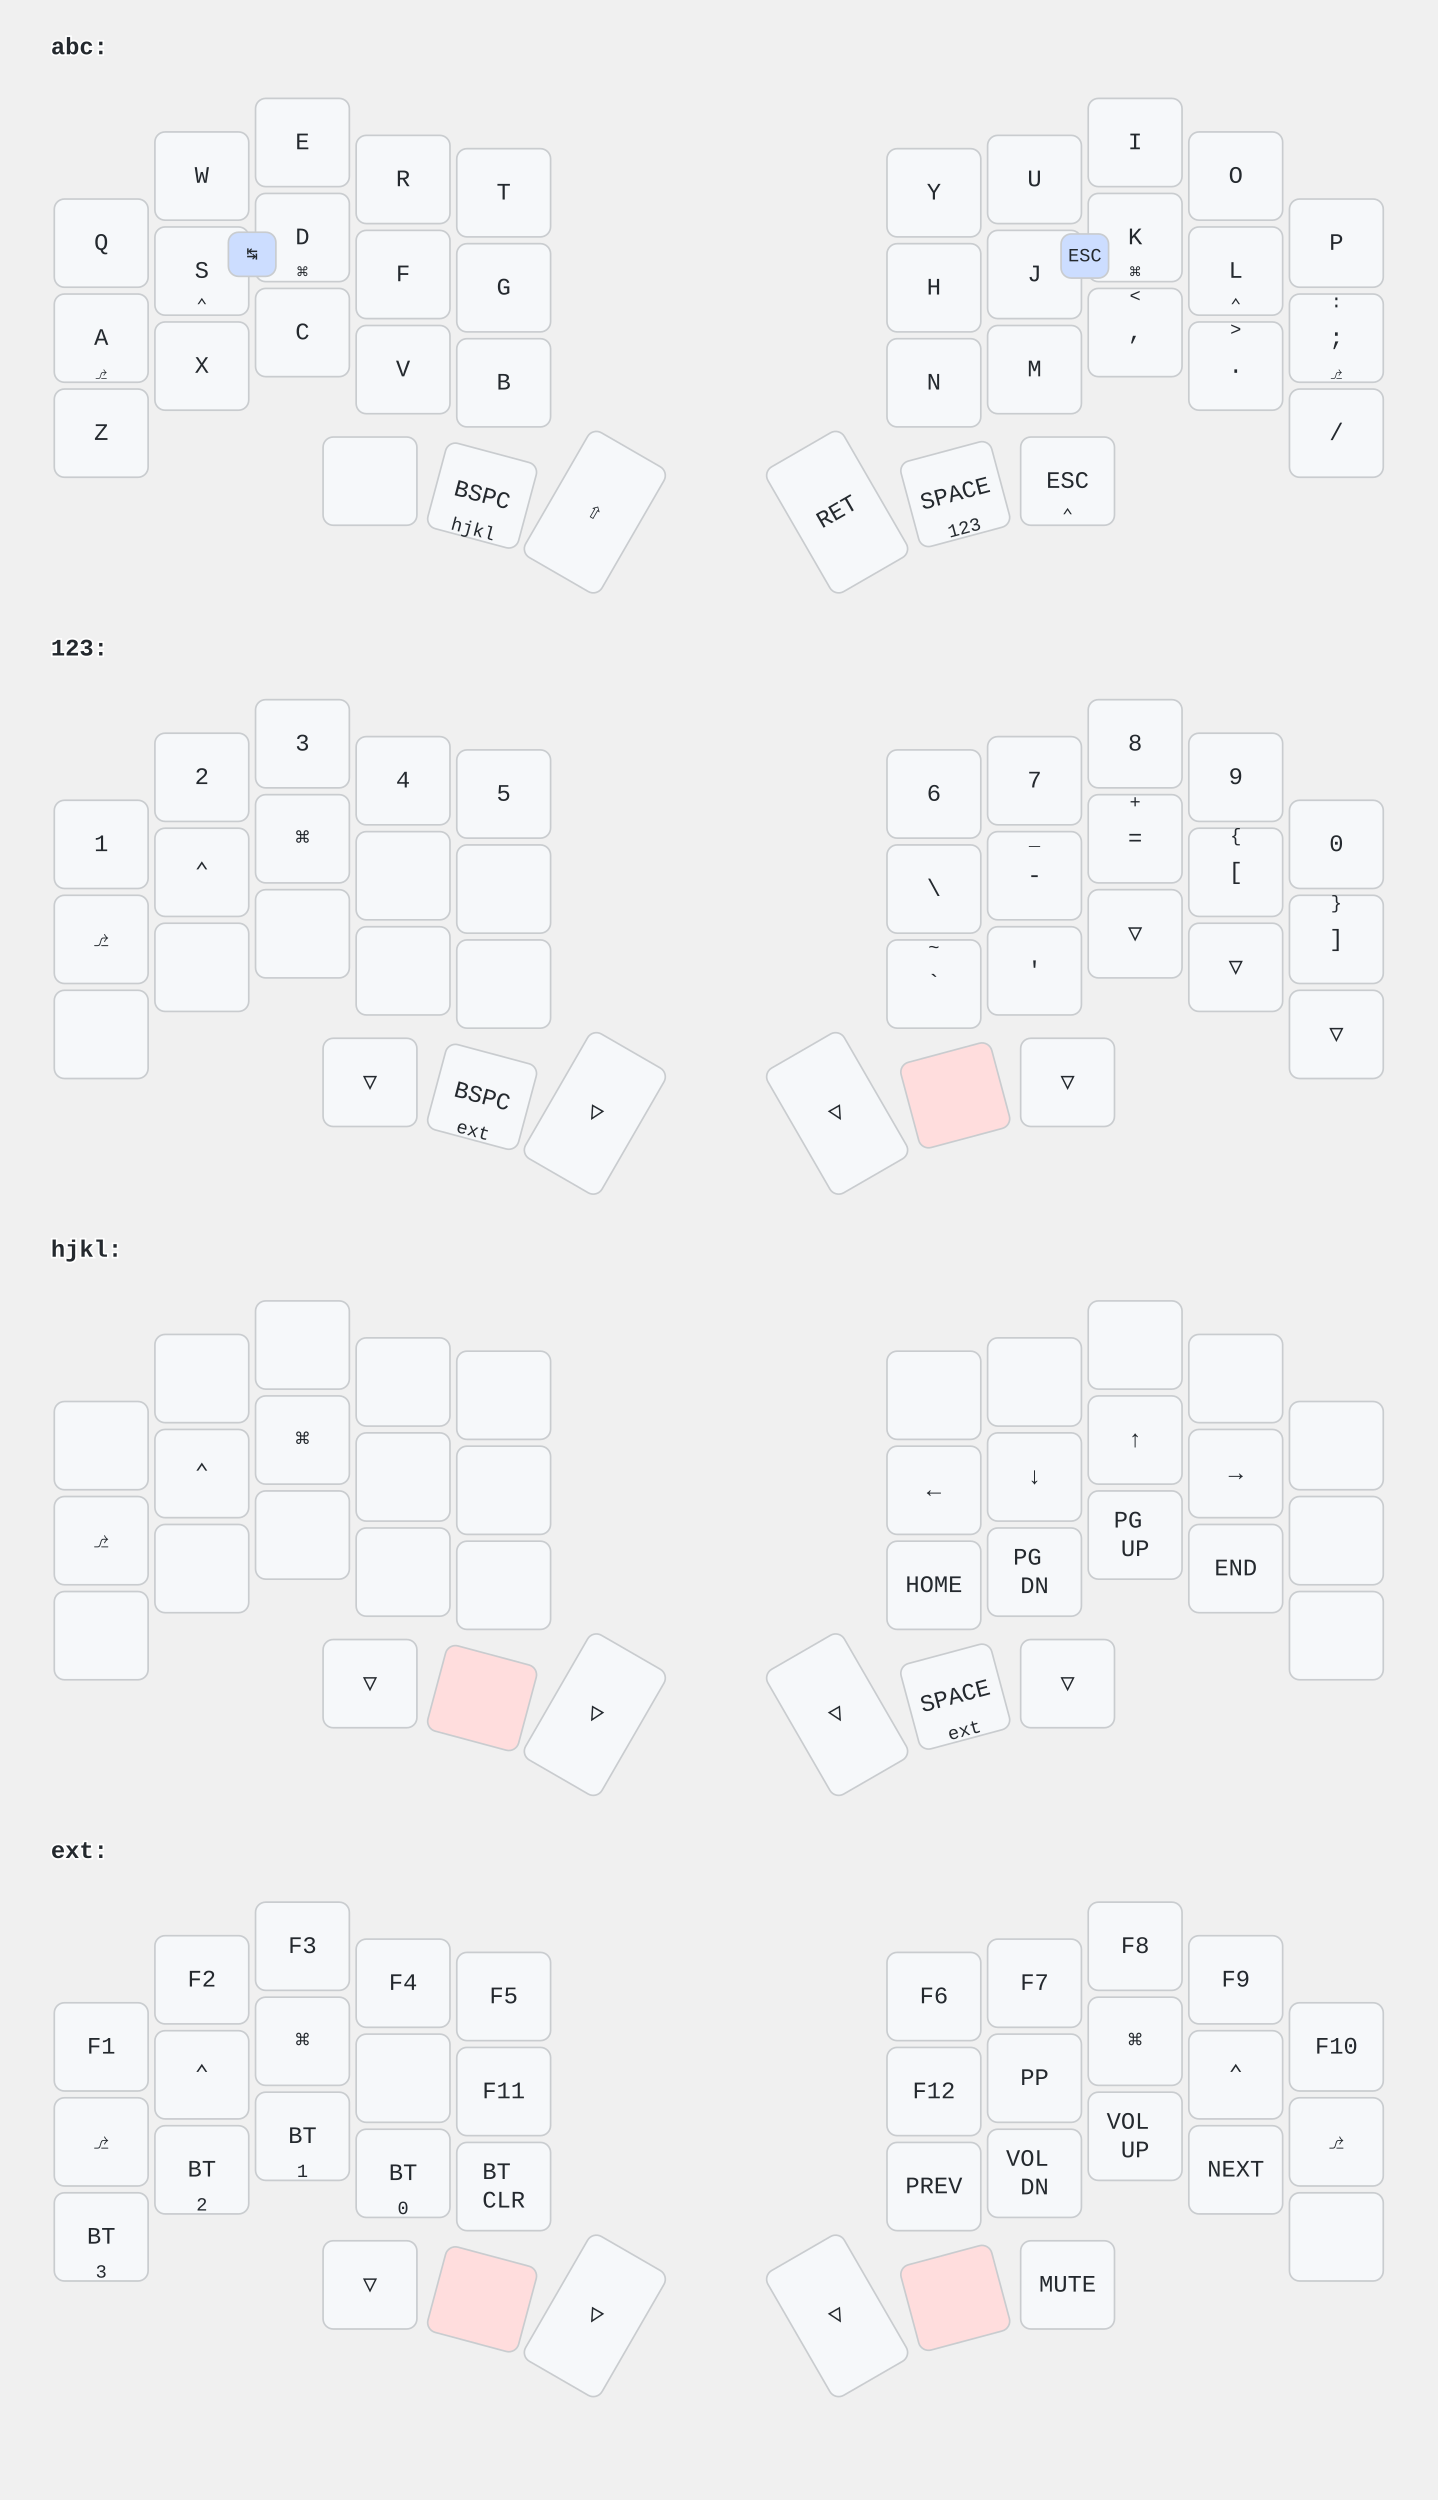
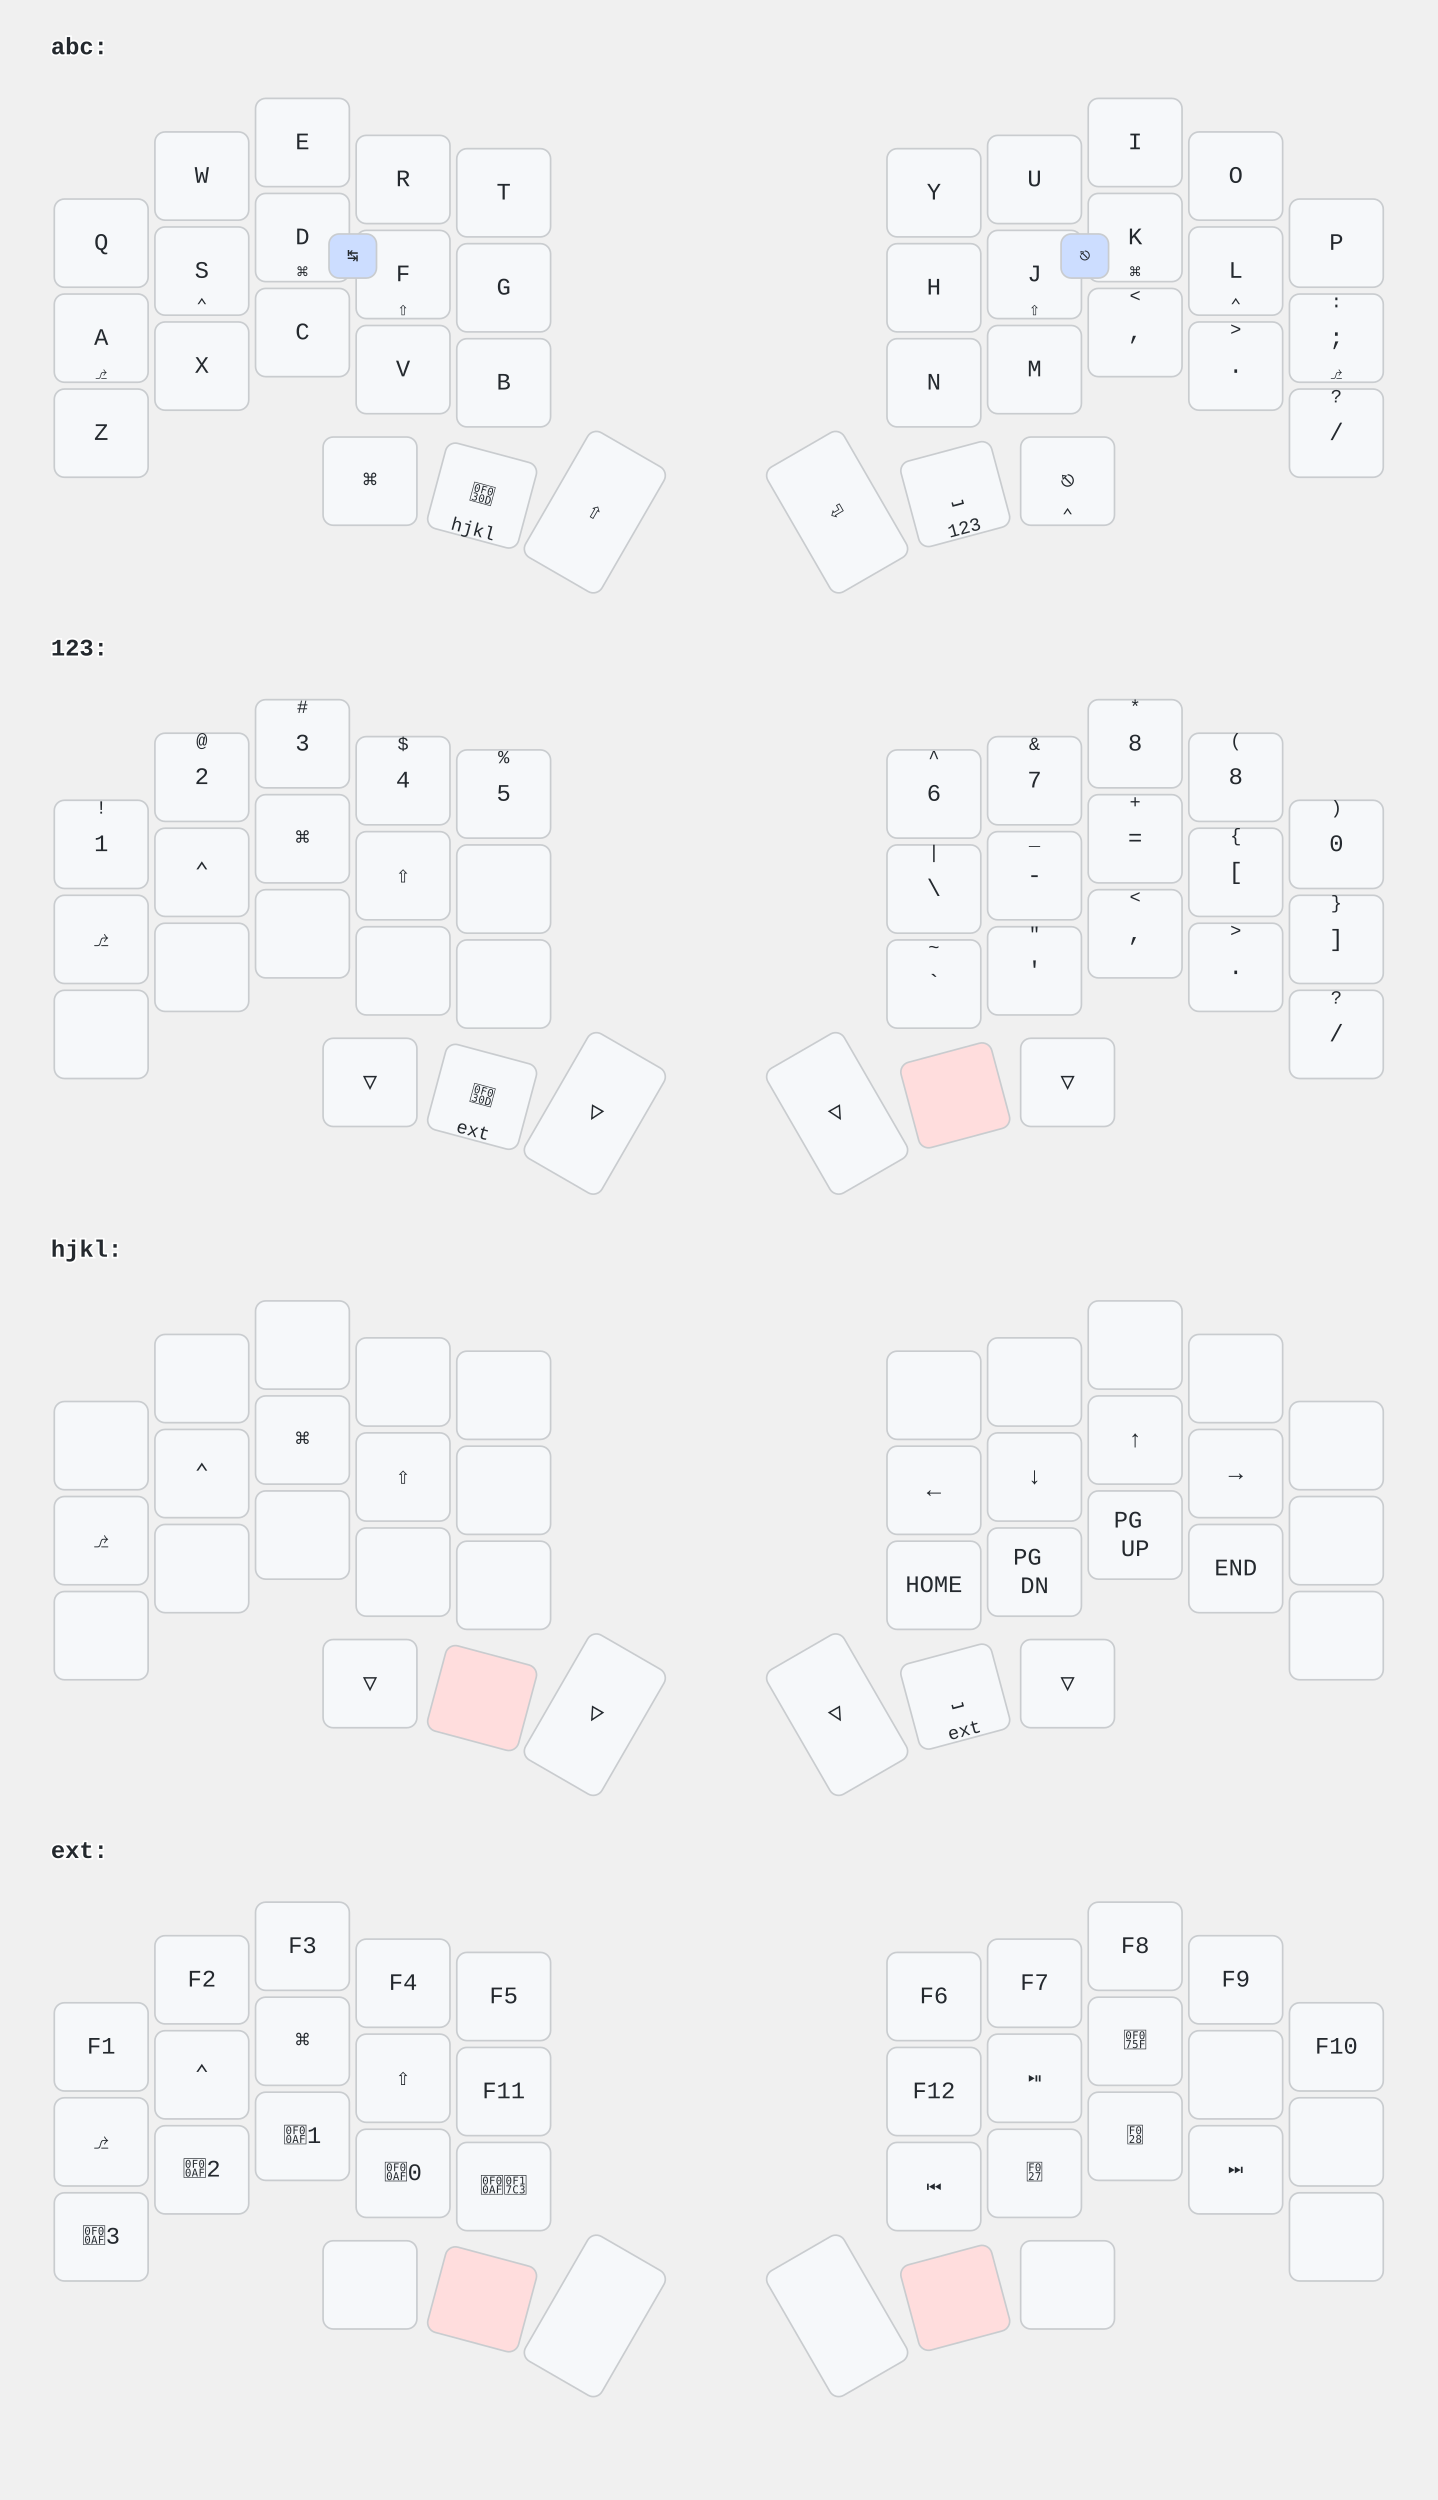
<svg xmlns="http://www.w3.org/2000/svg" width="847.304" height="1473.5" viewBox="0 0 847.304 1473.5" class="keymap">
  <style>/* font and background color specifications */
svg {
-     font-family: SFMono-Regular,Consolas,Liberation Mono,Menlo,monospace;
+     font-family: ComicCode Nerd Font,SFMono-Regular,Consolas,Liberation Mono,Menlo,monospace;
    font-size: 14px;
    font-kerning: normal;
    text-rendering: optimizeLegibility;
    fill: #24292e;
}

/* default key styling */
rect {
    fill: #f6f8fa;
    stroke: #c9cccf;
    stroke-width: 1;
}

/* color accent for combo boxes */
rect.combo {
    fill: #cdf;
}

/* color accent for held keys */
rect.held, rect.combo.held {
    fill: #fdd;
}

/* color accent for ghost (optional) keys */
rect.ghost, rect.combo.ghost {
    fill: #ddd;
}

text {
    text-anchor: middle;
    dominant-baseline: middle;
}

/* styling for layer labels */
text.label {
    font-weight: bold;
    text-anchor: start;
    stroke: white;
    stroke-width: 2;
    paint-order: stroke;
}

/* styling for combo tap, and key hold/shifted label text */
text.combo, text.hold, text.shifted {
    font-size: 11px;
}

text.hold {
    text-anchor: middle;
    dominant-baseline: auto;
}

text.shifted {
    text-anchor: middle;
    dominant-baseline: hanging;
}

/* styling for hold/shifted label text in combo box */
text.combo.hold, text.combo.shifted {
    font-size: 8px;
}

/* styling for combo dendrons */
path {
    stroke-width: 1;
    stroke: gray;
    fill: none;
}
</style>
  <g class="layer-abc">
    <text x="30.0" y="28.0" class="label">abc:</text>
    <rect rx="6.0" ry="6.0" x="32.0" y="117.304" width="55.304" height="52.0" class="key" />
    <text x="59.652" y="143.304" class="tap">Q</text>
    <rect rx="6.0" ry="6.0" x="91.304" y="77.768" width="55.304" height="52.0" class="key" />
    <text x="118.956" y="103.768" class="tap">W</text>
    <rect rx="6.0" ry="6.0" x="150.608" y="58.0" width="55.304" height="52.0" class="key" />
    <text x="178.26" y="84.0" class="tap">E</text>
    <rect rx="6.0" ry="6.0" x="209.912" y="79.784" width="55.304" height="52.0" class="key" />
    <text x="237.564" y="105.784" class="tap">R</text>
    <rect rx="6.0" ry="6.0" x="269.216" y="87.624" width="55.304" height="52.0" class="key" />
    <text x="296.868" y="113.624" class="tap">T</text>
    <rect rx="6.0" ry="6.0" x="522.784" y="87.624" width="55.304" height="52.0" class="key" />
    <text x="550.436" y="113.624" class="tap">Y</text>
    <rect rx="6.0" ry="6.0" x="582.088" y="79.784" width="55.304" height="52.0" class="key" />
    <text x="609.74" y="105.784" class="tap">U</text>
    <rect rx="6.0" ry="6.0" x="641.392" y="58.0" width="55.304" height="52.0" class="key" />
    <text x="669.044" y="84.0" class="tap">I</text>
    <rect rx="6.0" ry="6.0" x="700.696" y="77.768" width="55.304" height="52.0" class="key" />
    <text x="728.348" y="103.768" class="tap">O</text>
    <rect rx="6.0" ry="6.0" x="760.0" y="117.304" width="55.304" height="52.0" class="key" />
    <text x="787.652" y="143.304" class="tap">P</text>
    <rect rx="6.0" ry="6.0" x="32.0" y="173.304" width="55.304" height="52.0" class="key" />
    <text x="59.652" y="199.304" class="tap">A</text>
    <text x="59.652" y="223.304" class="hold">⎇</text>
    <rect rx="6.0" ry="6.0" x="91.304" y="133.768" width="55.304" height="52.0" class="key" />
    <text x="118.956" y="159.768" class="tap">S</text>
    <text x="118.956" y="183.768" class="hold">⌃</text>
    <rect rx="6.0" ry="6.0" x="150.608" y="114.0" width="55.304" height="52.0" class="key" />
    <text x="178.26" y="140.0" class="tap">D</text>
    <text x="178.26" y="164.0" class="hold">⌘</text>
    <rect rx="6.0" ry="6.0" x="209.912" y="135.784" width="55.304" height="52.0" class="key" />
    <text x="237.564" y="161.784" class="tap">F</text>
+     <text x="237.564" y="185.784" class="hold">⇧</text>
    <rect rx="6.0" ry="6.0" x="269.216" y="143.624" width="55.304" height="52.0" class="key" />
    <text x="296.868" y="169.624" class="tap">G</text>
    <rect rx="6.0" ry="6.0" x="522.784" y="143.624" width="55.304" height="52.0" class="key" />
    <text x="550.436" y="169.624" class="tap">H</text>
    <rect rx="6.0" ry="6.0" x="582.088" y="135.784" width="55.304" height="52.0" class="key" />
    <text x="609.74" y="161.784" class="tap">J</text>
+     <text x="609.74" y="185.784" class="hold">⇧</text>
    <rect rx="6.0" ry="6.0" x="641.392" y="114.0" width="55.304" height="52.0" class="key" />
    <text x="669.044" y="140.0" class="tap">K</text>
    <text x="669.044" y="164.0" class="hold">⌘</text>
    <rect rx="6.0" ry="6.0" x="700.696" y="133.768" width="55.304" height="52.0" class="key" />
    <text x="728.348" y="159.768" class="tap">L</text>
    <text x="728.348" y="183.768" class="hold">⌃</text>
    <rect rx="6.0" ry="6.0" x="760.0" y="173.304" width="55.304" height="52.0" class="key" />
    <text x="787.652" y="199.304" class="tap">;</text>
    <text x="787.652" y="223.304" class="hold">⎇</text>
    <text x="787.652" y="175.304" class="shifted">:</text>
    <rect rx="6.0" ry="6.0" x="32.0" y="229.304" width="55.304" height="52.0" class="key" />
    <text x="59.652" y="255.304" class="tap">Z</text>
    <rect rx="6.0" ry="6.0" x="91.304" y="189.768" width="55.304" height="52.0" class="key" />
    <text x="118.956" y="215.768" class="tap">X</text>
    <rect rx="6.0" ry="6.0" x="150.608" y="170.0" width="55.304" height="52.0" class="key" />
    <text x="178.26" y="196.0" class="tap">C</text>
    <rect rx="6.0" ry="6.0" x="209.912" y="191.84" width="55.304" height="52.0" class="key" />
    <text x="237.564" y="217.84" class="tap">V</text>
    <rect rx="6.0" ry="6.0" x="269.216" y="199.624" width="55.304" height="52.0" class="key" />
    <text x="296.868" y="225.624" class="tap">B</text>
    <rect rx="6.0" ry="6.0" x="522.784" y="199.624" width="55.304" height="52.0" class="key" />
    <text x="550.436" y="225.624" class="tap">N</text>
    <rect rx="6.0" ry="6.0" x="582.088" y="191.84" width="55.304" height="52.0" class="key" />
    <text x="609.74" y="217.84" class="tap">M</text>
    <rect rx="6.0" ry="6.0" x="641.392" y="170.0" width="55.304" height="52.0" class="key" />
    <text x="669.044" y="196.0" class="tap">,</text>
    <text x="669.044" y="172.0" class="shifted">&lt;</text>
    <rect rx="6.0" ry="6.0" x="700.696" y="189.768" width="55.304" height="52.0" class="key" />
    <text x="728.348" y="215.768" class="tap">.</text>
    <text x="728.348" y="191.768" class="shifted">&gt;</text>
    <rect rx="6.0" ry="6.0" x="760.0" y="229.304" width="55.304" height="52.0" class="key" />
    <text x="787.652" y="255.304" class="tap">/</text>
+     <text x="787.652" y="231.304" class="shifted">?</text>
    <rect rx="6.0" ry="6.0" x="190.424" y="257.584" width="55.304" height="52.0" class="key" />
+     <text x="218.076" y="283.584" class="tap">⌘</text>
    <g transform="rotate(15.0, 284.157, 292.0888)">
      <rect rx="6.0" ry="6.0" x="256.505" y="266.089" width="55.304" height="52.0" class="key" />
-       <text x="284.157" y="292.089" class="tap">BSPC</text>
+       <text x="284.157" y="292.089" class="tap">󰌍</text>
      <text x="284.157" y="316.089" class="hold">hjkl</text>
    </g>
    <g transform="rotate(30.0, 350.5936, 301.868)">
      <rect rx="6.0" ry="6.0" x="324.594" y="259.404" width="52.0" height="84.928" class="key" />
      <text x="350.594" y="301.868" class="tap">⇧</text>
    </g>
    <g transform="rotate(-30.0, 493.4064, 301.868)">
      <rect rx="6.0" ry="6.0" x="467.406" y="259.404" width="52.0" height="84.928" class="key" />
-       <text x="493.406" y="301.868" class="tap">RET</text>
+       <text x="493.406" y="301.868" class="tap">⏎</text>
    </g>
    <g transform="rotate(-15.0, 563.0345, 291.2336)">
      <rect rx="6.0" ry="6.0" x="535.382" y="265.234" width="55.304" height="52.0" class="key" />
-       <text x="563.034" y="291.234" class="tap">SPACE</text>
+       <text x="563.034" y="291.234" class="tap">⎵</text>
      <text x="563.034" y="315.234" class="hold">123</text>
    </g>
    <rect rx="6.0" ry="6.0" x="601.576" y="257.584" width="55.304" height="52.0" class="key" />
-     <text x="629.228" y="283.584" class="tap">ESC</text>
+     <text x="629.228" y="283.584" class="tap">⎋</text>
    <text x="629.228" y="307.584" class="hold">⌃</text>
    <rect rx="6.0" ry="6.0" x="625.392" y="137.892" width="28.0" height="26.0" class="combo" />
-     <text x="639.392" y="150.892" class="combo tap">ESC</text>
-     <rect rx="6.0" ry="6.0" x="134.608" y="136.884" width="28.0" height="26.0" class="combo" />
-     <text x="148.608" y="149.884" class="combo tap">↹</text>
+     <text x="639.392" y="150.892" class="combo tap">⎋</text>
+     <rect rx="6.0" ry="6.0" x="193.912" y="137.892" width="28.0" height="26.0" class="combo" />
+     <text x="207.912" y="150.892" class="combo tap">↹</text>
  </g>
  <g class="layer-123">
    <text x="30.0" y="382.375" class="label">123:</text>
    <rect rx="6.0" ry="6.0" x="32.0" y="471.679" width="55.304" height="52.0" class="key" />
    <text x="59.652" y="497.679" class="tap">1</text>
+     <text x="59.652" y="473.679" class="shifted">!</text>
    <rect rx="6.0" ry="6.0" x="91.304" y="432.143" width="55.304" height="52.0" class="key" />
    <text x="118.956" y="458.143" class="tap">2</text>
+     <text x="118.956" y="434.143" class="shifted">@</text>
    <rect rx="6.0" ry="6.0" x="150.608" y="412.375" width="55.304" height="52.0" class="key" />
    <text x="178.26" y="438.375" class="tap">3</text>
+     <text x="178.26" y="414.375" class="shifted">#</text>
    <rect rx="6.0" ry="6.0" x="209.912" y="434.159" width="55.304" height="52.0" class="key" />
    <text x="237.564" y="460.159" class="tap">4</text>
+     <text x="237.564" y="436.159" class="shifted">$</text>
    <rect rx="6.0" ry="6.0" x="269.216" y="441.999" width="55.304" height="52.0" class="key" />
    <text x="296.868" y="467.999" class="tap">5</text>
+     <text x="296.868" y="443.999" class="shifted">%</text>
    <rect rx="6.0" ry="6.0" x="522.784" y="441.999" width="55.304" height="52.0" class="key" />
    <text x="550.436" y="467.999" class="tap">6</text>
+     <text x="550.436" y="443.999" class="shifted">^</text>
    <rect rx="6.0" ry="6.0" x="582.088" y="434.159" width="55.304" height="52.0" class="key" />
    <text x="609.74" y="460.159" class="tap">7</text>
+     <text x="609.74" y="436.159" class="shifted">&amp;</text>
    <rect rx="6.0" ry="6.0" x="641.392" y="412.375" width="55.304" height="52.0" class="key" />
    <text x="669.044" y="438.375" class="tap">8</text>
+     <text x="669.044" y="414.375" class="shifted">*</text>
    <rect rx="6.0" ry="6.0" x="700.696" y="432.143" width="55.304" height="52.0" class="key" />
-     <text x="728.348" y="458.143" class="tap">9</text>
+     <text x="728.348" y="458.143" class="tap">8</text>
+     <text x="728.348" y="434.143" class="shifted">(</text>
    <rect rx="6.0" ry="6.0" x="760.0" y="471.679" width="55.304" height="52.0" class="key" />
    <text x="787.652" y="497.679" class="tap">0</text>
+     <text x="787.652" y="473.679" class="shifted">)</text>
    <rect rx="6.0" ry="6.0" x="32.0" y="527.679" width="55.304" height="52.0" class="key" />
    <text x="59.652" y="553.679" class="tap">⎇</text>
    <rect rx="6.0" ry="6.0" x="91.304" y="488.143" width="55.304" height="52.0" class="key" />
    <text x="118.956" y="514.143" class="tap">⌃</text>
    <rect rx="6.0" ry="6.0" x="150.608" y="468.375" width="55.304" height="52.0" class="key" />
    <text x="178.26" y="494.375" class="tap">⌘</text>
    <rect rx="6.0" ry="6.0" x="209.912" y="490.159" width="55.304" height="52.0" class="key" />
+     <text x="237.564" y="516.159" class="tap">⇧</text>
    <rect rx="6.0" ry="6.0" x="269.216" y="497.999" width="55.304" height="52.0" class="key" />
    <rect rx="6.0" ry="6.0" x="522.784" y="497.999" width="55.304" height="52.0" class="key" />
    <text x="550.436" y="523.999" class="tap">\</text>
+     <text x="550.436" y="499.999" class="shifted">|</text>
    <rect rx="6.0" ry="6.0" x="582.088" y="490.159" width="55.304" height="52.0" class="key" />
    <text x="609.74" y="516.159" class="tap">-</text>
    <text x="609.74" y="492.159" class="shifted">_</text>
    <rect rx="6.0" ry="6.0" x="641.392" y="468.375" width="55.304" height="52.0" class="key" />
    <text x="669.044" y="494.375" class="tap">=</text>
    <text x="669.044" y="470.375" class="shifted">+</text>
    <rect rx="6.0" ry="6.0" x="700.696" y="488.143" width="55.304" height="52.0" class="key" />
    <text x="728.348" y="514.143" class="tap">[</text>
    <text x="728.348" y="490.143" class="shifted">{</text>
    <rect rx="6.0" ry="6.0" x="760.0" y="527.679" width="55.304" height="52.0" class="key" />
    <text x="787.652" y="553.679" class="tap">]</text>
    <text x="787.652" y="529.679" class="shifted">}</text>
    <rect rx="6.0" ry="6.0" x="32.0" y="583.679" width="55.304" height="52.0" class="key" />
    <rect rx="6.0" ry="6.0" x="91.304" y="544.143" width="55.304" height="52.0" class="key" />
    <rect rx="6.0" ry="6.0" x="150.608" y="524.375" width="55.304" height="52.0" class="key" />
    <rect rx="6.0" ry="6.0" x="209.912" y="546.215" width="55.304" height="52.0" class="key" />
    <rect rx="6.0" ry="6.0" x="269.216" y="553.999" width="55.304" height="52.0" class="key" />
    <rect rx="6.0" ry="6.0" x="522.784" y="553.999" width="55.304" height="52.0" class="key" />
    <text x="550.436" y="579.999" class="tap">`</text>
    <text x="550.436" y="555.999" class="shifted">~</text>
    <rect rx="6.0" ry="6.0" x="582.088" y="546.215" width="55.304" height="52.0" class="key" />
    <text x="609.74" y="572.215" class="tap">'</text>
-     <rect rx="6.0" ry="6.0" x="641.392" y="524.375" width="55.304" height="52.0" class="trans key" />
-     <text x="669.044" y="550.375" class="trans tap">▽</text>
-     <rect rx="6.0" ry="6.0" x="700.696" y="544.143" width="55.304" height="52.0" class="trans key" />
-     <text x="728.348" y="570.143" class="trans tap">▽</text>
-     <rect rx="6.0" ry="6.0" x="760.0" y="583.679" width="55.304" height="52.0" class="trans key" />
-     <text x="787.652" y="609.679" class="trans tap">▽</text>
+     <text x="609.74" y="548.215" class="shifted">"</text>
+     <rect rx="6.0" ry="6.0" x="641.392" y="524.375" width="55.304" height="52.0" class="key" />
+     <text x="669.044" y="550.375" class="tap">,</text>
+     <text x="669.044" y="526.375" class="shifted">&lt;</text>
+     <rect rx="6.0" ry="6.0" x="700.696" y="544.143" width="55.304" height="52.0" class="key" />
+     <text x="728.348" y="570.143" class="tap">.</text>
+     <text x="728.348" y="546.143" class="shifted">&gt;</text>
+     <rect rx="6.0" ry="6.0" x="760.0" y="583.679" width="55.304" height="52.0" class="key" />
+     <text x="787.652" y="609.679" class="tap">/</text>
+     <text x="787.652" y="585.679" class="shifted">?</text>
    <rect rx="6.0" ry="6.0" x="190.424" y="611.959" width="55.304" height="52.0" class="trans key" />
    <text x="218.076" y="637.959" class="trans tap">▽</text>
    <g transform="rotate(15.0, 284.157, 646.4637)">
      <rect rx="6.0" ry="6.0" x="256.505" y="620.464" width="55.304" height="52.0" class="key" />
-       <text x="284.157" y="646.464" class="tap">BSPC</text>
+       <text x="284.157" y="646.464" class="tap">󰌍</text>
      <text x="284.157" y="670.464" class="hold">ext</text>
    </g>
    <g transform="rotate(30.0, 350.5936, 656.243)">
      <rect rx="6.0" ry="6.0" x="324.594" y="613.779" width="52.0" height="84.928" class="trans key" />
      <text x="350.594" y="656.243" class="trans tap">▽</text>
    </g>
    <g transform="rotate(-30.0, 493.4064, 656.243)">
      <rect rx="6.0" ry="6.0" x="467.406" y="613.779" width="52.0" height="84.928" class="trans key" />
      <text x="493.406" y="656.243" class="trans tap">▽</text>
    </g>
    <g transform="rotate(-15.0, 563.0345, 645.6086)">
      <rect rx="6.0" ry="6.0" x="535.382" y="619.609" width="55.304" height="52.0" class="held key" />
    </g>
    <rect rx="6.0" ry="6.0" x="601.576" y="611.959" width="55.304" height="52.0" class="trans key" />
    <text x="629.228" y="637.959" class="trans tap">▽</text>
  </g>
  <g class="layer-hjkl">
    <text x="30.0" y="736.75" class="label">hjkl:</text>
    <rect rx="6.0" ry="6.0" x="32.0" y="826.054" width="55.304" height="52.0" class="key" />
    <rect rx="6.0" ry="6.0" x="91.304" y="786.518" width="55.304" height="52.0" class="key" />
    <rect rx="6.0" ry="6.0" x="150.608" y="766.75" width="55.304" height="52.0" class="key" />
    <rect rx="6.0" ry="6.0" x="209.912" y="788.534" width="55.304" height="52.0" class="key" />
    <rect rx="6.0" ry="6.0" x="269.216" y="796.374" width="55.304" height="52.0" class="key" />
    <rect rx="6.0" ry="6.0" x="522.784" y="796.374" width="55.304" height="52.0" class="key" />
    <rect rx="6.0" ry="6.0" x="582.088" y="788.534" width="55.304" height="52.0" class="key" />
    <rect rx="6.0" ry="6.0" x="641.392" y="766.75" width="55.304" height="52.0" class="key" />
    <rect rx="6.0" ry="6.0" x="700.696" y="786.518" width="55.304" height="52.0" class="key" />
    <rect rx="6.0" ry="6.0" x="760.0" y="826.054" width="55.304" height="52.0" class="key" />
    <rect rx="6.0" ry="6.0" x="32.0" y="882.054" width="55.304" height="52.0" class="key" />
    <text x="59.652" y="908.054" class="tap">⎇</text>
    <rect rx="6.0" ry="6.0" x="91.304" y="842.518" width="55.304" height="52.0" class="key" />
    <text x="118.956" y="868.518" class="tap">⌃</text>
    <rect rx="6.0" ry="6.0" x="150.608" y="822.75" width="55.304" height="52.0" class="key" />
    <text x="178.26" y="848.75" class="tap">⌘</text>
    <rect rx="6.0" ry="6.0" x="209.912" y="844.534" width="55.304" height="52.0" class="key" />
+     <text x="237.564" y="870.534" class="tap">⇧</text>
    <rect rx="6.0" ry="6.0" x="269.216" y="852.374" width="55.304" height="52.0" class="key" />
    <rect rx="6.0" ry="6.0" x="522.784" y="852.374" width="55.304" height="52.0" class="key" />
    <text x="550.436" y="878.374" class="tap">←</text>
    <rect rx="6.0" ry="6.0" x="582.088" y="844.534" width="55.304" height="52.0" class="key" />
    <text x="609.74" y="870.534" class="tap">↓</text>
    <rect rx="6.0" ry="6.0" x="641.392" y="822.75" width="55.304" height="52.0" class="key" />
    <text x="669.044" y="848.75" class="tap">↑</text>
    <rect rx="6.0" ry="6.0" x="700.696" y="842.518" width="55.304" height="52.0" class="key" />
    <text x="728.348" y="868.518" class="tap">→</text>
    <rect rx="6.0" ry="6.0" x="760.0" y="882.054" width="55.304" height="52.0" class="key" />
    <rect rx="6.0" ry="6.0" x="32.0" y="938.054" width="55.304" height="52.0" class="key" />
    <rect rx="6.0" ry="6.0" x="91.304" y="898.518" width="55.304" height="52.0" class="key" />
    <rect rx="6.0" ry="6.0" x="150.608" y="878.75" width="55.304" height="52.0" class="key" />
    <rect rx="6.0" ry="6.0" x="209.912" y="900.59" width="55.304" height="52.0" class="key" />
    <rect rx="6.0" ry="6.0" x="269.216" y="908.374" width="55.304" height="52.0" class="key" />
    <rect rx="6.0" ry="6.0" x="522.784" y="908.374" width="55.304" height="52.0" class="key" />
    <text x="550.436" y="934.374" class="tap">HOME</text>
    <rect rx="6.0" ry="6.0" x="582.088" y="900.59" width="55.304" height="52.0" class="key" />
    <text x="609.74" y="926.59" class="tap">
      <tspan x="609.74" dy="-0.6em">PG</tspan>
      <tspan x="609.74" dy="1.2em">DN</tspan>
    </text>
    <rect rx="6.0" ry="6.0" x="641.392" y="878.75" width="55.304" height="52.0" class="key" />
    <text x="669.044" y="904.75" class="tap">
      <tspan x="669.044" dy="-0.6em">PG</tspan>
      <tspan x="669.044" dy="1.2em">UP</tspan>
    </text>
    <rect rx="6.0" ry="6.0" x="700.696" y="898.518" width="55.304" height="52.0" class="key" />
    <text x="728.348" y="924.518" class="tap">END</text>
    <rect rx="6.0" ry="6.0" x="760.0" y="938.054" width="55.304" height="52.0" class="key" />
    <rect rx="6.0" ry="6.0" x="190.424" y="966.334" width="55.304" height="52.0" class="trans key" />
    <text x="218.076" y="992.334" class="trans tap">▽</text>
    <g transform="rotate(15.0, 284.157, 1000.839)">
      <rect rx="6.0" ry="6.0" x="256.505" y="974.839" width="55.304" height="52.0" class="held key" />
    </g>
    <g transform="rotate(30.0, 350.5936, 1010.618)">
      <rect rx="6.0" ry="6.0" x="324.594" y="968.154" width="52.0" height="84.928" class="trans key" />
      <text x="350.594" y="1010.618" class="trans tap">▽</text>
    </g>
    <g transform="rotate(-30.0, 493.4064, 1010.618)">
      <rect rx="6.0" ry="6.0" x="467.406" y="968.154" width="52.0" height="84.928" class="trans key" />
      <text x="493.406" y="1010.618" class="trans tap">▽</text>
    </g>
    <g transform="rotate(-15.0, 563.0345, 999.9835)">
      <rect rx="6.0" ry="6.0" x="535.382" y="973.984" width="55.304" height="52.0" class="key" />
-       <text x="563.034" y="999.984" class="tap">SPACE</text>
+       <text x="563.034" y="999.984" class="tap">⎵</text>
      <text x="563.034" y="1023.984" class="hold">ext</text>
    </g>
    <rect rx="6.0" ry="6.0" x="601.576" y="966.334" width="55.304" height="52.0" class="trans key" />
    <text x="629.228" y="992.334" class="trans tap">▽</text>
  </g>
  <g class="layer-ext">
    <text x="30.0" y="1091.125" class="label">ext:</text>
    <rect rx="6.0" ry="6.0" x="32.0" y="1180.429" width="55.304" height="52.0" class="key" />
    <text x="59.652" y="1206.429" class="tap">F1</text>
    <rect rx="6.0" ry="6.0" x="91.304" y="1140.893" width="55.304" height="52.0" class="key" />
    <text x="118.956" y="1166.893" class="tap">F2</text>
    <rect rx="6.0" ry="6.0" x="150.608" y="1121.125" width="55.304" height="52.0" class="key" />
    <text x="178.26" y="1147.125" class="tap">F3</text>
    <rect rx="6.0" ry="6.0" x="209.912" y="1142.909" width="55.304" height="52.0" class="key" />
    <text x="237.564" y="1168.909" class="tap">F4</text>
    <rect rx="6.0" ry="6.0" x="269.216" y="1150.749" width="55.304" height="52.0" class="key" />
    <text x="296.868" y="1176.749" class="tap">F5</text>
    <rect rx="6.0" ry="6.0" x="522.784" y="1150.749" width="55.304" height="52.0" class="key" />
    <text x="550.436" y="1176.749" class="tap">F6</text>
    <rect rx="6.0" ry="6.0" x="582.088" y="1142.909" width="55.304" height="52.0" class="key" />
    <text x="609.74" y="1168.909" class="tap">F7</text>
    <rect rx="6.0" ry="6.0" x="641.392" y="1121.125" width="55.304" height="52.0" class="key" />
    <text x="669.044" y="1147.125" class="tap">F8</text>
    <rect rx="6.0" ry="6.0" x="700.696" y="1140.893" width="55.304" height="52.0" class="key" />
    <text x="728.348" y="1166.893" class="tap">F9</text>
    <rect rx="6.0" ry="6.0" x="760.0" y="1180.429" width="55.304" height="52.0" class="key" />
    <text x="787.652" y="1206.429" class="tap">F10</text>
    <rect rx="6.0" ry="6.0" x="32.0" y="1236.429" width="55.304" height="52.0" class="key" />
    <text x="59.652" y="1262.429" class="tap">⎇</text>
    <rect rx="6.0" ry="6.0" x="91.304" y="1196.893" width="55.304" height="52.0" class="key" />
    <text x="118.956" y="1222.893" class="tap">⌃</text>
    <rect rx="6.0" ry="6.0" x="150.608" y="1177.125" width="55.304" height="52.0" class="key" />
    <text x="178.26" y="1203.125" class="tap">⌘</text>
    <rect rx="6.0" ry="6.0" x="209.912" y="1198.909" width="55.304" height="52.0" class="key" />
+     <text x="237.564" y="1224.909" class="tap">⇧</text>
    <rect rx="6.0" ry="6.0" x="269.216" y="1206.749" width="55.304" height="52.0" class="key" />
    <text x="296.868" y="1232.749" class="tap">F11</text>
    <rect rx="6.0" ry="6.0" x="522.784" y="1206.749" width="55.304" height="52.0" class="key" />
    <text x="550.436" y="1232.749" class="tap">F12</text>
    <rect rx="6.0" ry="6.0" x="582.088" y="1198.909" width="55.304" height="52.0" class="key" />
-     <text x="609.74" y="1224.909" class="tap">PP</text>
+     <text x="609.74" y="1224.909" class="tap">⏯</text>
    <rect rx="6.0" ry="6.0" x="641.392" y="1177.125" width="55.304" height="52.0" class="key" />
-     <text x="669.044" y="1203.125" class="tap">⌘</text>
+     <text x="669.044" y="1203.125" class="tap">󰝟</text>
    <rect rx="6.0" ry="6.0" x="700.696" y="1196.893" width="55.304" height="52.0" class="key" />
-     <text x="728.348" y="1222.893" class="tap">⌃</text>
    <rect rx="6.0" ry="6.0" x="760.0" y="1236.429" width="55.304" height="52.0" class="key" />
-     <text x="787.652" y="1262.429" class="tap">⎇</text>
    <rect rx="6.0" ry="6.0" x="32.0" y="1292.429" width="55.304" height="52.0" class="key" />
-     <text x="59.652" y="1318.429" class="tap">BT</text>
-     <text x="59.652" y="1342.429" class="hold">3</text>
+     <text x="59.652" y="1318.429" class="tap">󰂯3</text>
    <rect rx="6.0" ry="6.0" x="91.304" y="1252.893" width="55.304" height="52.0" class="key" />
-     <text x="118.956" y="1278.893" class="tap">BT</text>
-     <text x="118.956" y="1302.893" class="hold">2</text>
+     <text x="118.956" y="1278.893" class="tap">󰂯2</text>
    <rect rx="6.0" ry="6.0" x="150.608" y="1233.125" width="55.304" height="52.0" class="key" />
-     <text x="178.26" y="1259.125" class="tap">BT</text>
-     <text x="178.26" y="1283.125" class="hold">1</text>
+     <text x="178.26" y="1259.125" class="tap">󰂯1</text>
    <rect rx="6.0" ry="6.0" x="209.912" y="1254.965" width="55.304" height="52.0" class="key" />
-     <text x="237.564" y="1280.965" class="tap">BT</text>
-     <text x="237.564" y="1304.965" class="hold">0</text>
+     <text x="237.564" y="1280.965" class="tap">󰂯0</text>
    <rect rx="6.0" ry="6.0" x="269.216" y="1262.749" width="55.304" height="52.0" class="key" />
-     <text x="296.868" y="1288.749" class="tap">
-       <tspan x="296.868" dy="-0.6em">BT</tspan>
-       <tspan x="296.868" dy="1.2em">CLR</tspan>
-     </text>
+     <text x="296.868" y="1288.749" class="tap">󰂯󱟃</text>
    <rect rx="6.0" ry="6.0" x="522.784" y="1262.749" width="55.304" height="52.0" class="key" />
-     <text x="550.436" y="1288.749" class="tap">PREV</text>
+     <text x="550.436" y="1288.749" class="tap">⏮</text>
    <rect rx="6.0" ry="6.0" x="582.088" y="1254.965" width="55.304" height="52.0" class="key" />
-     <text x="609.74" y="1280.965" class="tap">
-       <tspan x="609.74" dy="-0.6em">VOL</tspan>
-       <tspan x="609.74" dy="1.2em">DN</tspan>
-     </text>
+     <text x="609.74" y="1280.965" class="tap"></text>
    <rect rx="6.0" ry="6.0" x="641.392" y="1233.125" width="55.304" height="52.0" class="key" />
-     <text x="669.044" y="1259.125" class="tap">
-       <tspan x="669.044" dy="-0.6em">VOL</tspan>
-       <tspan x="669.044" dy="1.2em">UP</tspan>
-     </text>
+     <text x="669.044" y="1259.125" class="tap"></text>
    <rect rx="6.0" ry="6.0" x="700.696" y="1252.893" width="55.304" height="52.0" class="key" />
-     <text x="728.348" y="1278.893" class="tap">NEXT</text>
+     <text x="728.348" y="1278.893" class="tap">⏭</text>
    <rect rx="6.0" ry="6.0" x="760.0" y="1292.429" width="55.304" height="52.0" class="key" />
-     <rect rx="6.0" ry="6.0" x="190.424" y="1320.709" width="55.304" height="52.0" class="trans key" />
-     <text x="218.076" y="1346.709" class="trans tap">▽</text>
+     <rect rx="6.0" ry="6.0" x="190.424" y="1320.709" width="55.304" height="52.0" class="key" />
    <g transform="rotate(15.0, 284.157, 1355.214)">
      <rect rx="6.0" ry="6.0" x="256.505" y="1329.214" width="55.304" height="52.0" class="held key" />
    </g>
    <g transform="rotate(30.0, 350.5936, 1364.993)">
-       <rect rx="6.0" ry="6.0" x="324.594" y="1322.529" width="52.0" height="84.928" class="trans key" />
-       <text x="350.594" y="1364.993" class="trans tap">▽</text>
+       <rect rx="6.0" ry="6.0" x="324.594" y="1322.529" width="52.0" height="84.928" class="key" />
    </g>
    <g transform="rotate(-30.0, 493.4064, 1364.993)">
-       <rect rx="6.0" ry="6.0" x="467.406" y="1322.529" width="52.0" height="84.928" class="trans key" />
-       <text x="493.406" y="1364.993" class="trans tap">▽</text>
+       <rect rx="6.0" ry="6.0" x="467.406" y="1322.529" width="52.0" height="84.928" class="key" />
    </g>
    <g transform="rotate(-15.0, 563.0345, 1354.358)">
      <rect rx="6.0" ry="6.0" x="535.382" y="1328.358" width="55.304" height="52.0" class="held key" />
    </g>
    <rect rx="6.0" ry="6.0" x="601.576" y="1320.709" width="55.304" height="52.0" class="key" />
-     <text x="629.228" y="1346.709" class="tap">MUTE</text>
  </g>
</svg>
